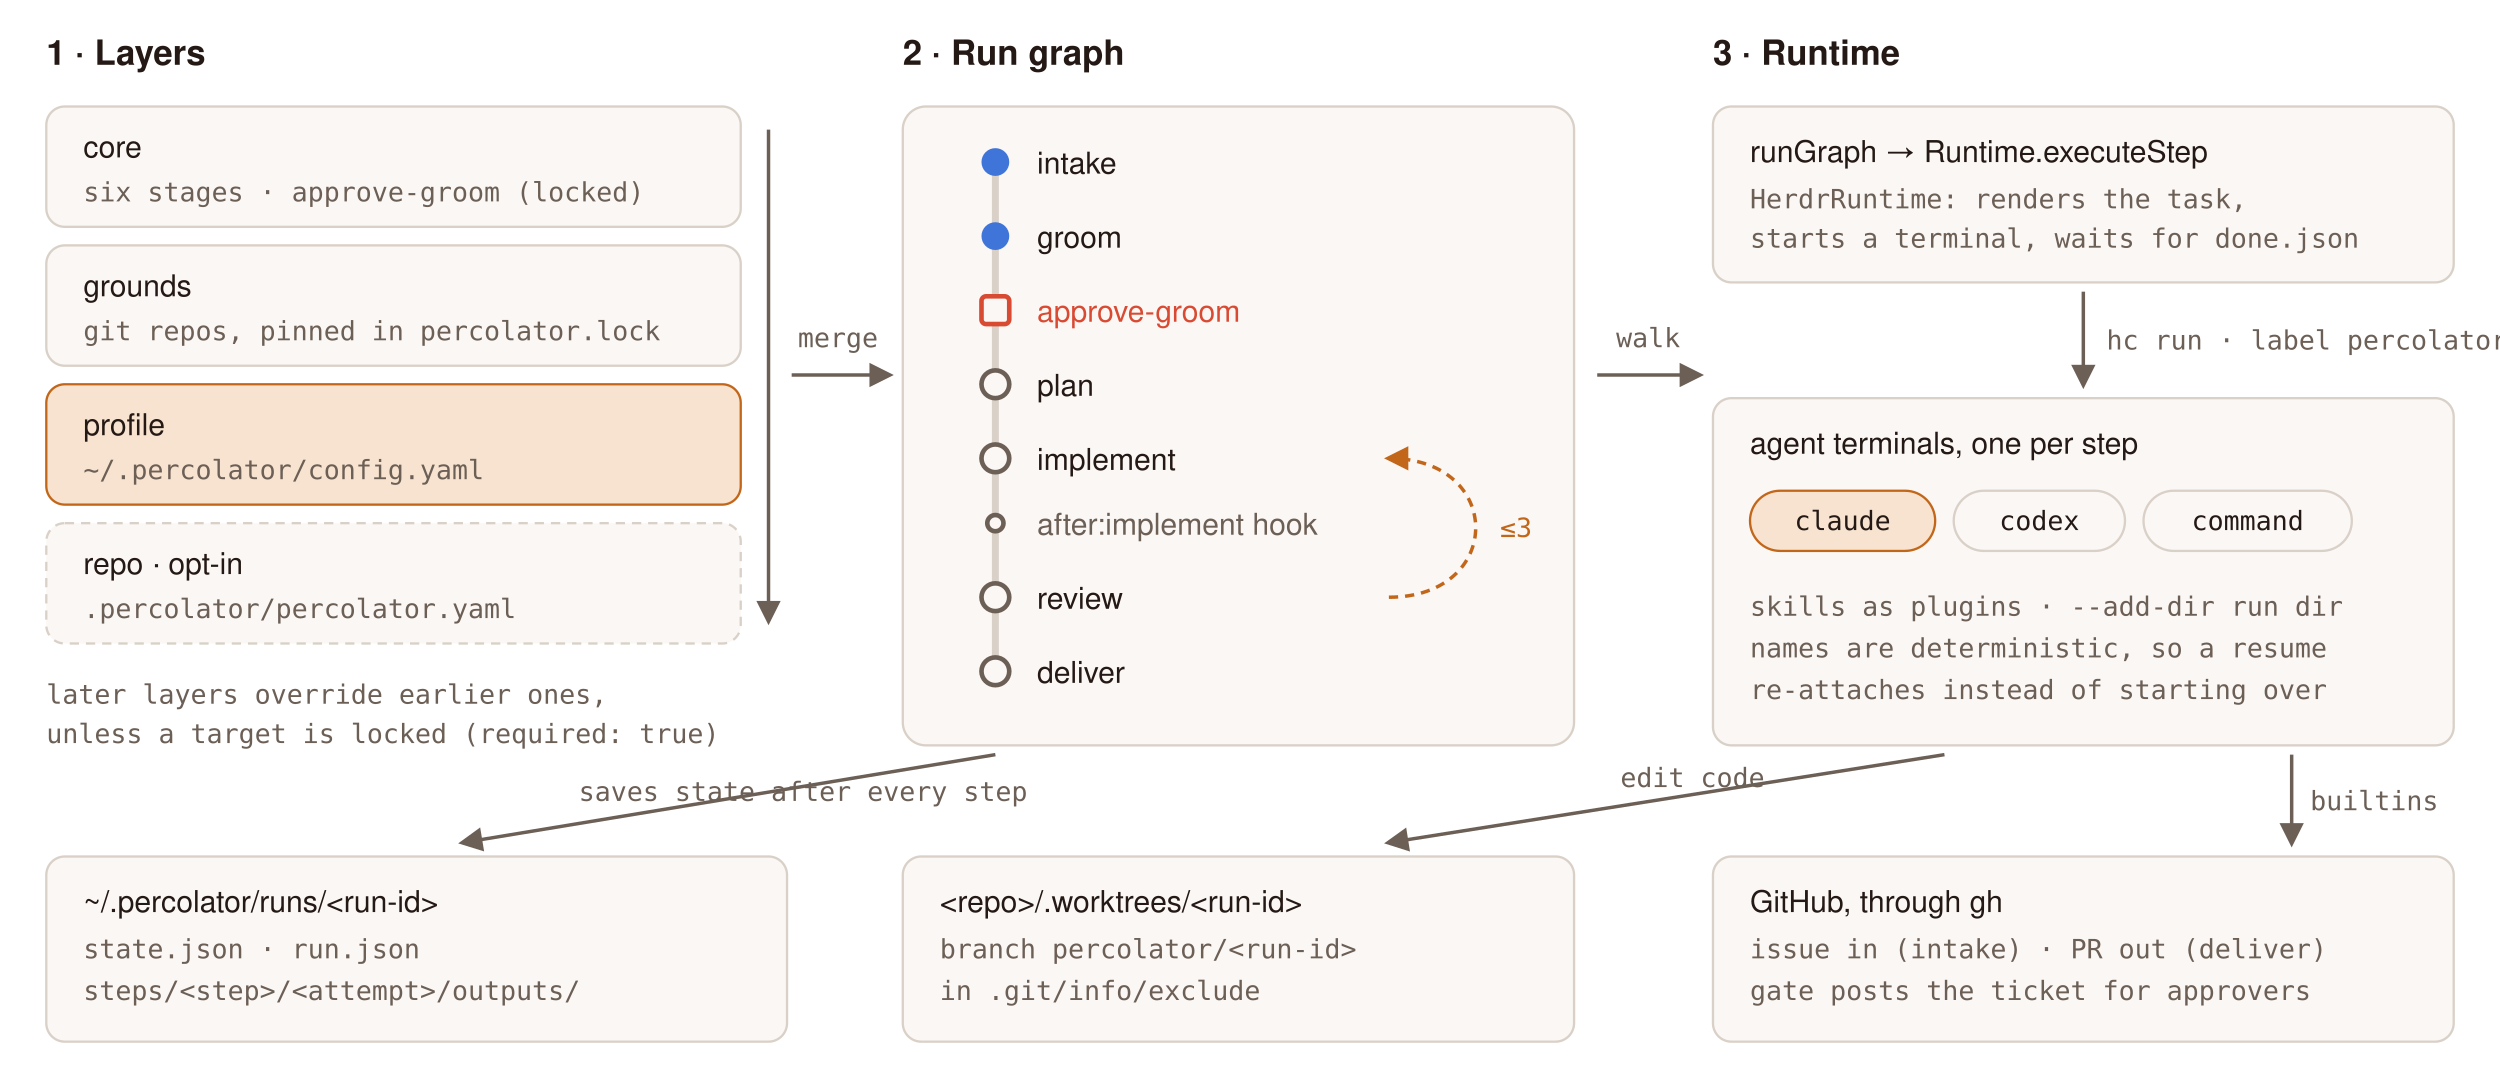
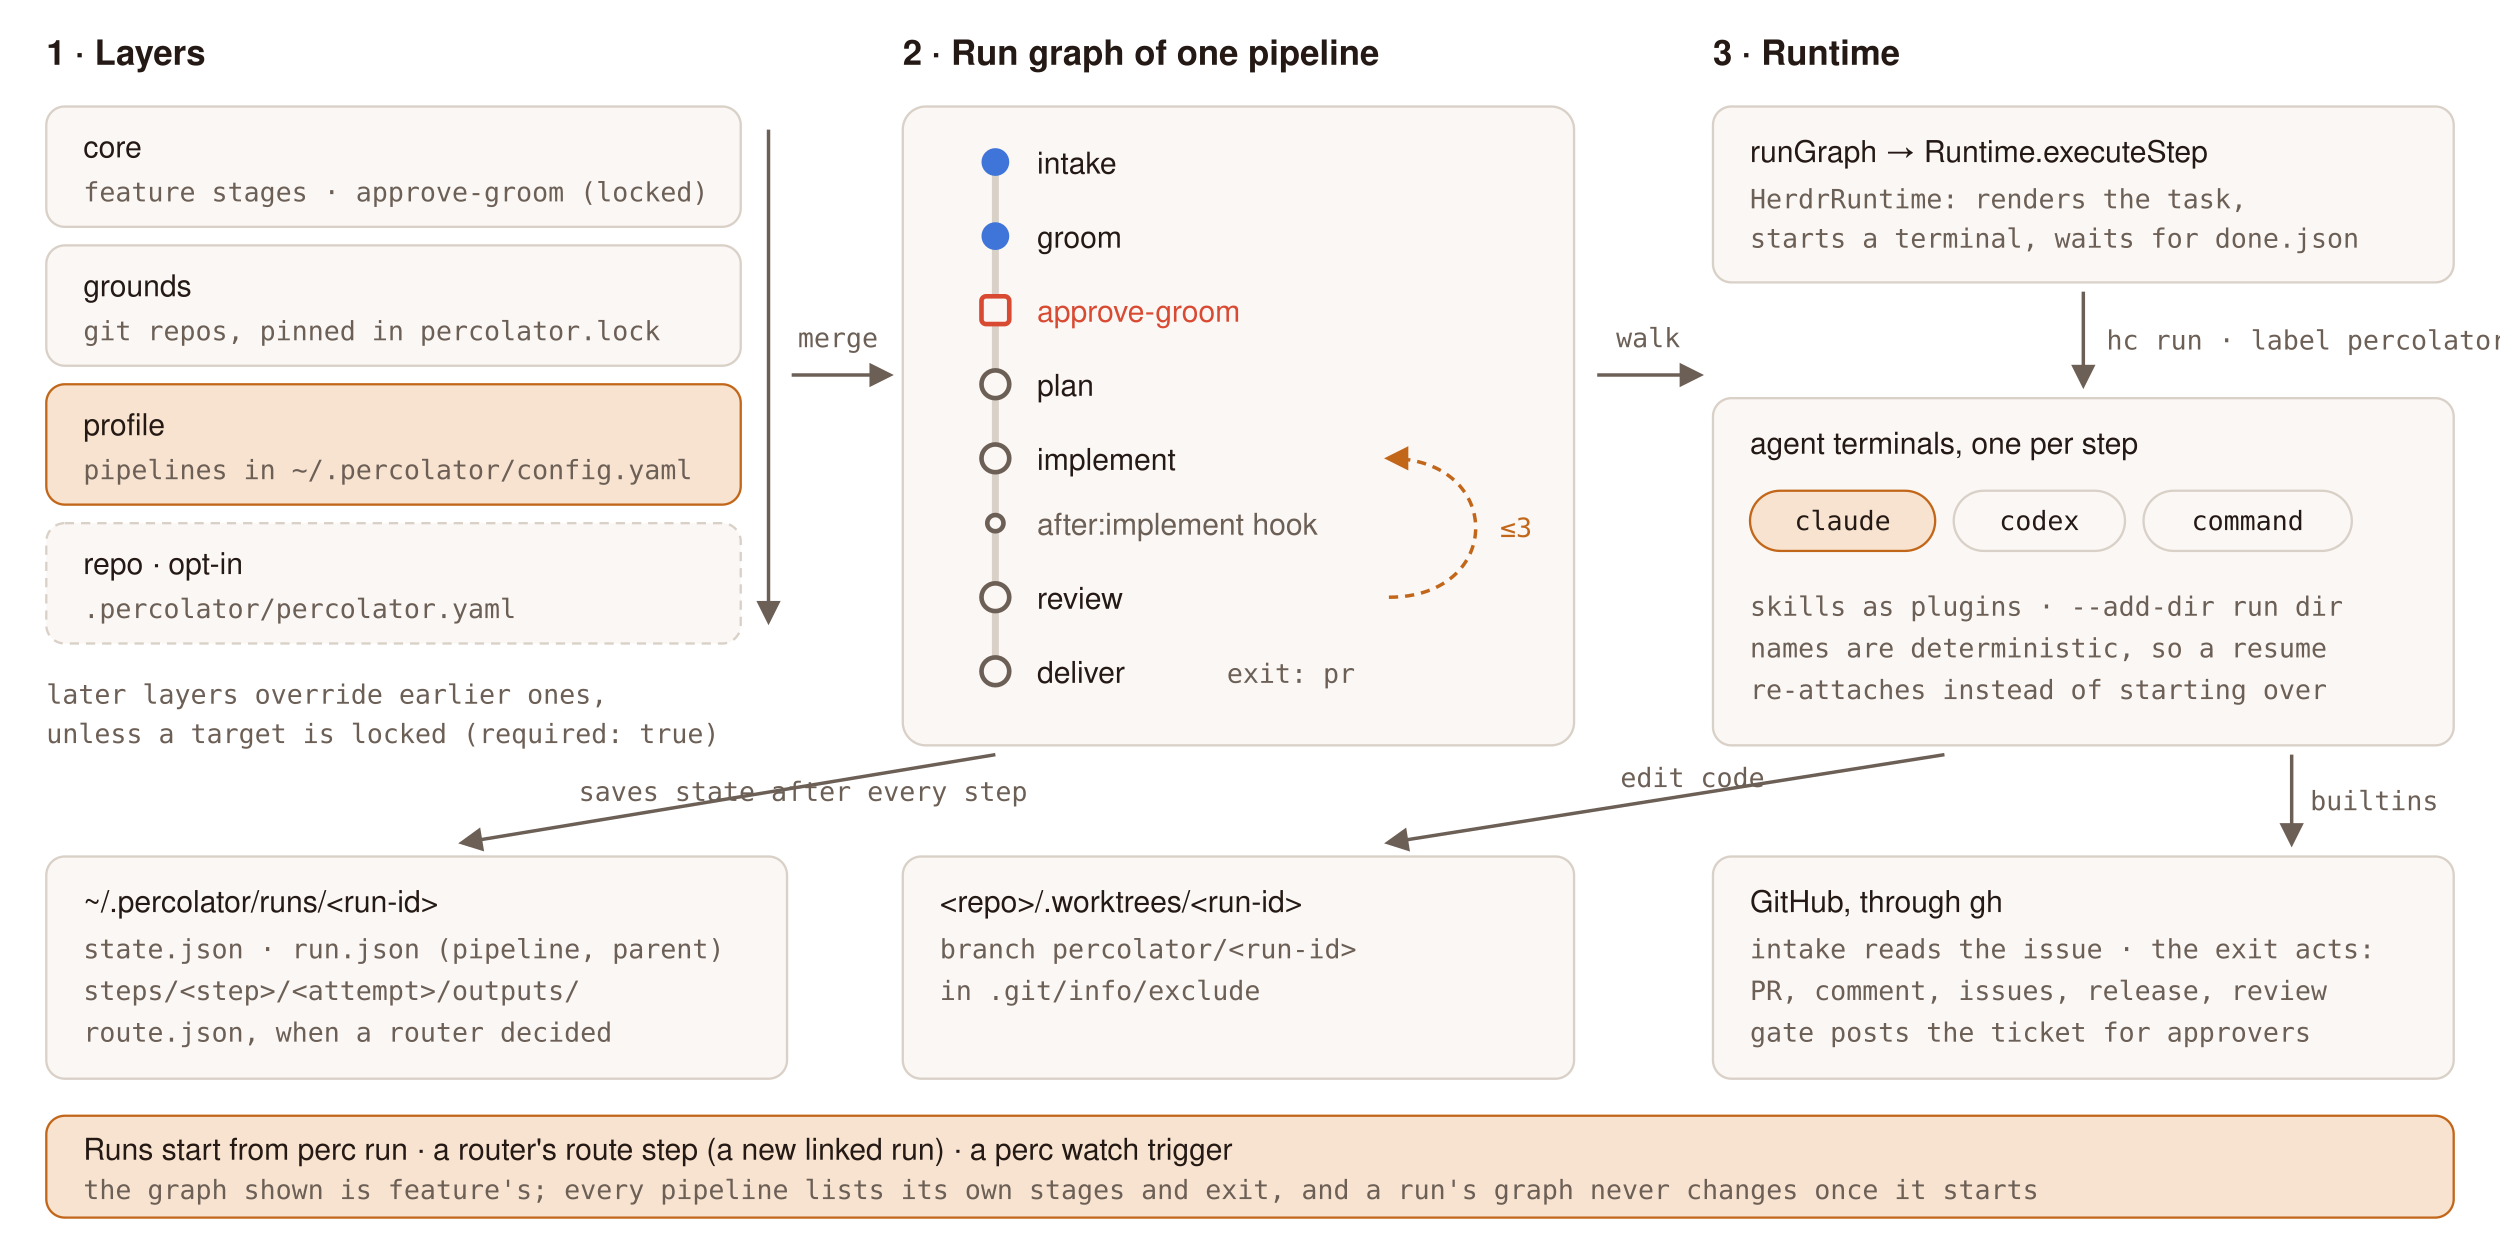
- <svg xmlns="http://www.w3.org/2000/svg" viewBox="0 0 1080 470" width="1080" height="470" role="img" aria-label="Engine: four config layers merge into a run graph, which the engine walks through a runtime that starts agent terminals with hc; state goes to the run directory, code to a worktree, and GitHub is reached through gh.">
+ <svg xmlns="http://www.w3.org/2000/svg" viewBox="0 0 1080 540" width="1080" height="540" role="img" aria-label="Engine: four config layers merge into the run graph of one pipeline, which the engine walks through a runtime that starts agent terminals with hc; state goes to the run directory, code to a worktree, and GitHub is reached through gh. Runs start from perc run, a router's route step (as a new linked run) or a perc watch trigger, and a run's graph never changes once it starts.">
  <style>
.ink{fill:#241914}.mut{fill:#6c5f56}.acc{fill:#c2661a}.wait{fill:#d94a33}.pass{fill:#3f74d8}.surf{fill:#faf7f4}
.s-line{stroke:#d9d0c7}.s-mut{stroke:#6c5f56}.s-acc{stroke:#c2661a}.s-wait{stroke:#d94a33}.s-ink{stroke:#241914}.s-pass{stroke:#3f74d8}
.box{fill:#faf7f4;stroke:#d9d0c7}.box-acc{fill:#f7e3cf;stroke:#c2661a}
.t12{font:600 12px -apple-system, 'Segoe UI', Helvetica, Arial, sans-serif;letter-spacing:.06em}.t13{font:500 13px -apple-system, 'Segoe UI', Helvetica, Arial, sans-serif}.hd{font:700 15px -apple-system, 'Segoe UI', Helvetica, Arial, sans-serif}.tm{font:11.5px ui-monospace, SFMono-Regular, 'Cascadia Code', Consolas, monospace}
</style>
  <defs>
    <marker id="am" viewBox="0 0 10 10" refX="8" refY="5" markerWidth="7" markerHeight="7" orient="auto-start-reverse">
      <path d="M0 0L10 5L0 10z" class="mut" />
    </marker>
    <marker id="aa" viewBox="0 0 10 10" refX="8" refY="5" markerWidth="7" markerHeight="7" orient="auto-start-reverse">
      <path d="M0 0L10 5L0 10z" class="acc" />
    </marker>
    <marker id="aw" viewBox="0 0 10 10" refX="8" refY="5" markerWidth="7" markerHeight="7" orient="auto-start-reverse">
      <path d="M0 0L10 5L0 10z" class="wait" />
    </marker>
  </defs>
  <text x="20" y="28" class="hd ink">1 · Layers</text>
-   <text x="390" y="28" class="hd ink">2 · Run graph</text>
+   <text x="390" y="28" class="hd ink">2 · Run graph of one pipeline</text>
  <text x="740" y="28" class="hd ink">3 · Runtime</text>
  <rect x="20" y="46" width="300" height="52" rx="8" class="box" />
  <text x="36" y="68" class="t13 ink">core</text>
-   <text x="36" y="87" class="tm mut">six stages · approve-groom (locked)</text>
+   <text x="36" y="87" class="tm mut">feature stages · approve-groom (locked)</text>
  <rect x="20" y="106" width="300" height="52" rx="8" class="box" />
  <text x="36" y="128" class="t13 ink">grounds</text>
  <text x="36" y="147" class="tm mut">git repos, pinned in percolator.lock</text>
  <rect x="20" y="166" width="300" height="52" rx="8" class="box-acc" />
  <text x="36" y="188" class="t13 ink">profile</text>
-   <text x="36" y="207" class="tm mut">~/.percolator/config.yaml</text>
+   <text x="36" y="207" class="tm mut">pipelines in ~/.percolator/config.yaml</text>
  <rect x="20" y="226" width="300" height="52" rx="8" class="box" stroke-dasharray="4 3" />
  <text x="36" y="248" class="t13 ink">repo · opt-in</text>
  <text x="36" y="267" class="tm mut">.percolator/percolator.yaml</text>
  <line x1="332" y1="56" x2="332" y2="268" class="s-mut" stroke-width="1.5" marker-end="url(#am)" />
  <text x="20" y="304" class="tm mut">later layers override earlier ones,</text>
  <text x="20" y="321" class="tm mut">unless a target is locked (required: true)</text>
  <line x1="342" y1="162" x2="384" y2="162" class="s-mut" stroke-width="1.5" marker-end="url(#am)" />
  <text x="362" y="150" class="tm mut" text-anchor="middle">merge</text>
  <rect x="390" y="46" width="290" height="276" rx="10" class="box" />
  <line x1="430" y1="70" x2="430" y2="290" class="s-line" stroke-width="3" />
  <circle cx="430" cy="70" r="6" class="pass" />
  <text x="448" y="75" class="t13 ink">intake</text>
  <circle cx="430" cy="102" r="6" class="pass" />
  <text x="448" y="107" class="t13 ink">groom</text>
  <rect x="424" y="128" width="12" height="12" rx="2" class="surf s-wait" stroke-width="2" />
  <text x="448" y="139" class="t13 wait">approve-groom</text>
  <circle cx="430" cy="166" r="6" class="surf s-mut" stroke-width="2" />
  <text x="448" y="171" class="t13 ink">plan</text>
  <circle cx="430" cy="198" r="6" class="surf s-mut" stroke-width="2" />
  <text x="448" y="203" class="t13 ink">implement</text>
  <circle cx="430" cy="226" r="3.5" class="surf s-mut" stroke-width="2" />
  <text x="448" y="231" class="t13 mut">after:implement hook</text>
  <circle cx="430" cy="258" r="6" class="surf s-mut" stroke-width="2" />
  <text x="448" y="263" class="t13 ink">review</text>
  <circle cx="430" cy="290" r="6" class="surf s-mut" stroke-width="2" />
  <text x="448" y="295" class="t13 ink">deliver</text>
+   <text x="530" y="295" class="tm mut">exit: pr</text>
  <path d="M600 258 C650 258 650 198 600 198" fill="none" class="s-acc" stroke-width="1.5" stroke-dasharray="4 3" marker-end="url(#aa)" />
  <text x="648" y="232" class="tm acc">≤3</text>
  <line x1="690" y1="162" x2="734" y2="162" class="s-mut" stroke-width="1.5" marker-end="url(#am)" />
  <text x="712" y="150" class="tm mut" text-anchor="middle">walk</text>
  <rect x="740" y="46" width="320" height="76" rx="8" class="box" />
  <text x="756" y="70" class="t13 ink">runGraph → Runtime.executeStep</text>
  <text x="756" y="90" class="tm mut">HerdrRuntime: renders the task,</text>
  <text x="756" y="107" class="tm mut">starts a terminal, waits for done.json</text>
  <line x1="900" y1="126" x2="900" y2="166" class="s-mut" stroke-width="1.5" marker-end="url(#am)" />
  <text x="910" y="151" class="tm mut">hc run · label percolator.run</text>
  <rect x="740" y="172" width="320" height="150" rx="8" class="box" />
  <text x="756" y="196" class="t13 ink">agent terminals, one per step</text>
  <rect x="756" y="212" width="80" height="26" rx="13" class="box-acc" />
  <text x="796" y="229" class="tm ink" text-anchor="middle">claude</text>
  <rect x="844" y="212" width="74" height="26" rx="13" class="box" />
  <text x="881" y="229" class="tm ink" text-anchor="middle">codex</text>
  <rect x="926" y="212" width="90" height="26" rx="13" class="box" />
  <text x="971" y="229" class="tm ink" text-anchor="middle">command</text>
  <text x="756" y="266" class="tm mut">skills as plugins · --add-dir run dir</text>
  <text x="756" y="284" class="tm mut">names are deterministic, so a resume</text>
  <text x="756" y="302" class="tm mut">re-attaches instead of starting over</text>
-   <rect x="20" y="370" width="320" height="80" rx="8" class="box" />
+   <rect x="20" y="370" width="320" height="96" rx="8" class="box" />
  <text x="36" y="394" class="t13 ink">~/.percolator/runs/&lt;run-id&gt;</text>
-   <text x="36" y="414" class="tm mut">state.json · run.json</text>
+   <text x="36" y="414" class="tm mut">state.json · run.json (pipeline, parent)</text>
  <text x="36" y="432" class="tm mut">steps/&lt;step&gt;/&lt;attempt&gt;/outputs/</text>
-   <rect x="390" y="370" width="290" height="80" rx="8" class="box" />
+   <text x="36" y="450" class="tm mut">route.json, when a router decided</text>
+   <rect x="390" y="370" width="290" height="96" rx="8" class="box" />
  <text x="406" y="394" class="t13 ink">&lt;repo&gt;/.worktrees/&lt;run-id&gt;</text>
  <text x="406" y="414" class="tm mut">branch percolator/&lt;run-id&gt;</text>
  <text x="406" y="432" class="tm mut">in .git/info/exclude</text>
-   <rect x="740" y="370" width="320" height="80" rx="8" class="box" />
+   <rect x="740" y="370" width="320" height="96" rx="8" class="box" />
  <text x="756" y="394" class="t13 ink">GitHub, through gh</text>
-   <text x="756" y="414" class="tm mut">issue in (intake) · PR out (deliver)</text>
-   <text x="756" y="432" class="tm mut">gate posts the ticket for approvers</text>
+   <text x="756" y="414" class="tm mut">intake reads the issue · the exit acts:</text>
+   <text x="756" y="432" class="tm mut">PR, comment, issues, release, review</text>
+   <text x="756" y="450" class="tm mut">gate posts the ticket for approvers</text>
  <line x1="430" y1="326" x2="200" y2="364" class="s-mut" stroke-width="1.5" marker-end="url(#am)" />
  <text x="250" y="346" class="tm mut">saves state after every step</text>
  <line x1="840" y1="326" x2="600" y2="364" class="s-mut" stroke-width="1.5" marker-end="url(#am)" />
  <text x="700" y="340" class="tm mut">edit code</text>
  <line x1="990" y1="326" x2="990" y2="364" class="s-mut" stroke-width="1.5" marker-end="url(#am)" />
  <text x="998" y="350" class="tm mut">builtins</text>
+   <rect x="20" y="482" width="1040" height="44" rx="8" class="box-acc" />
+   <text x="36" y="501" class="t13 ink">Runs start from perc run · a router's route step (a new linked run) · a perc watch trigger</text>
+   <text x="36" y="518" class="tm mut">the graph shown is feature's; every pipeline lists its own stages and exit, and a run's graph never changes once it starts</text>
</svg>
